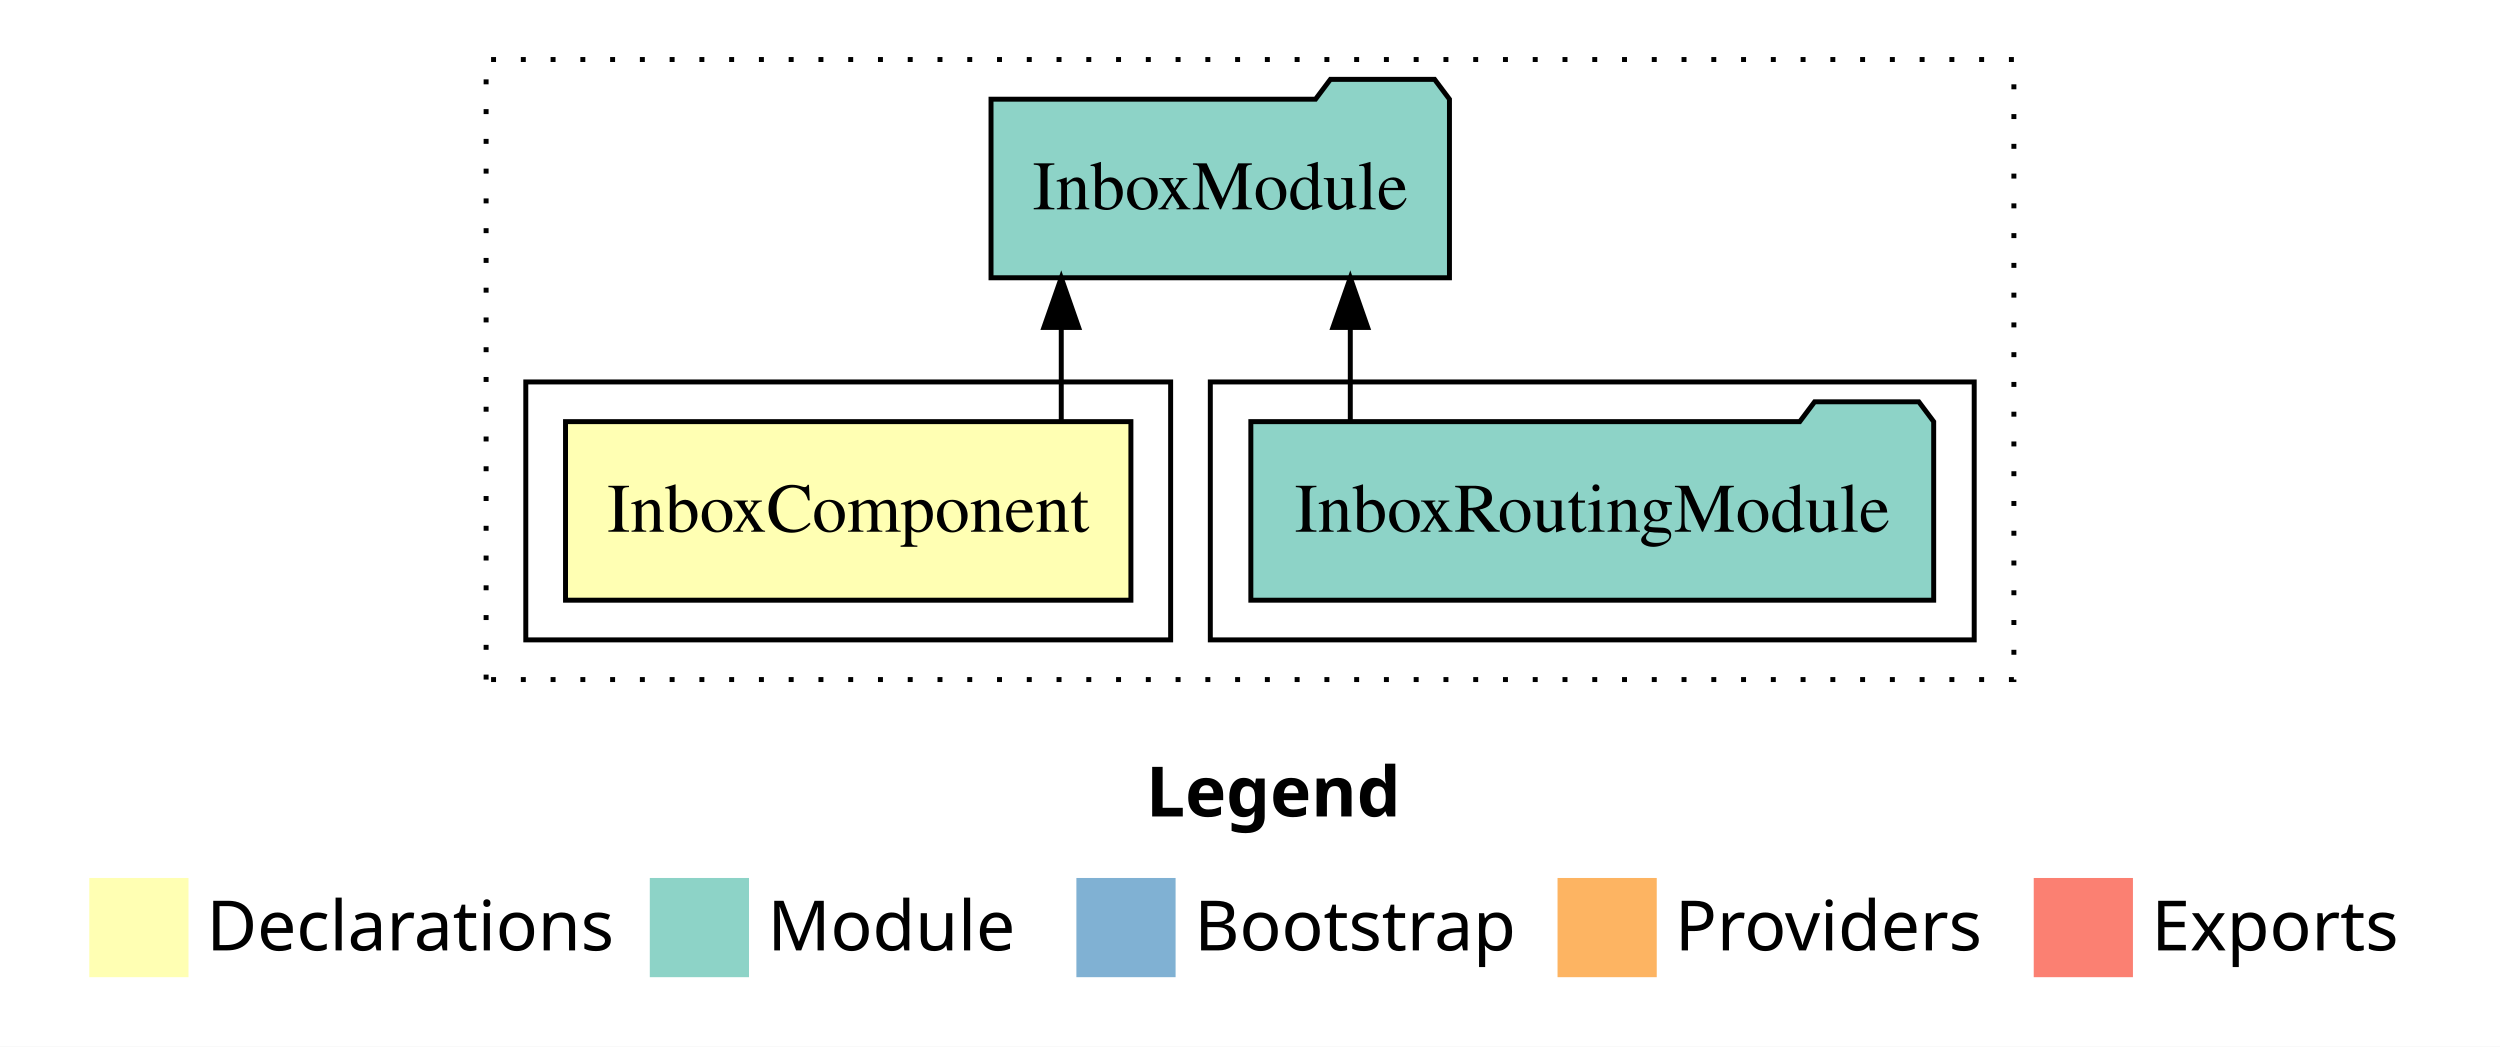
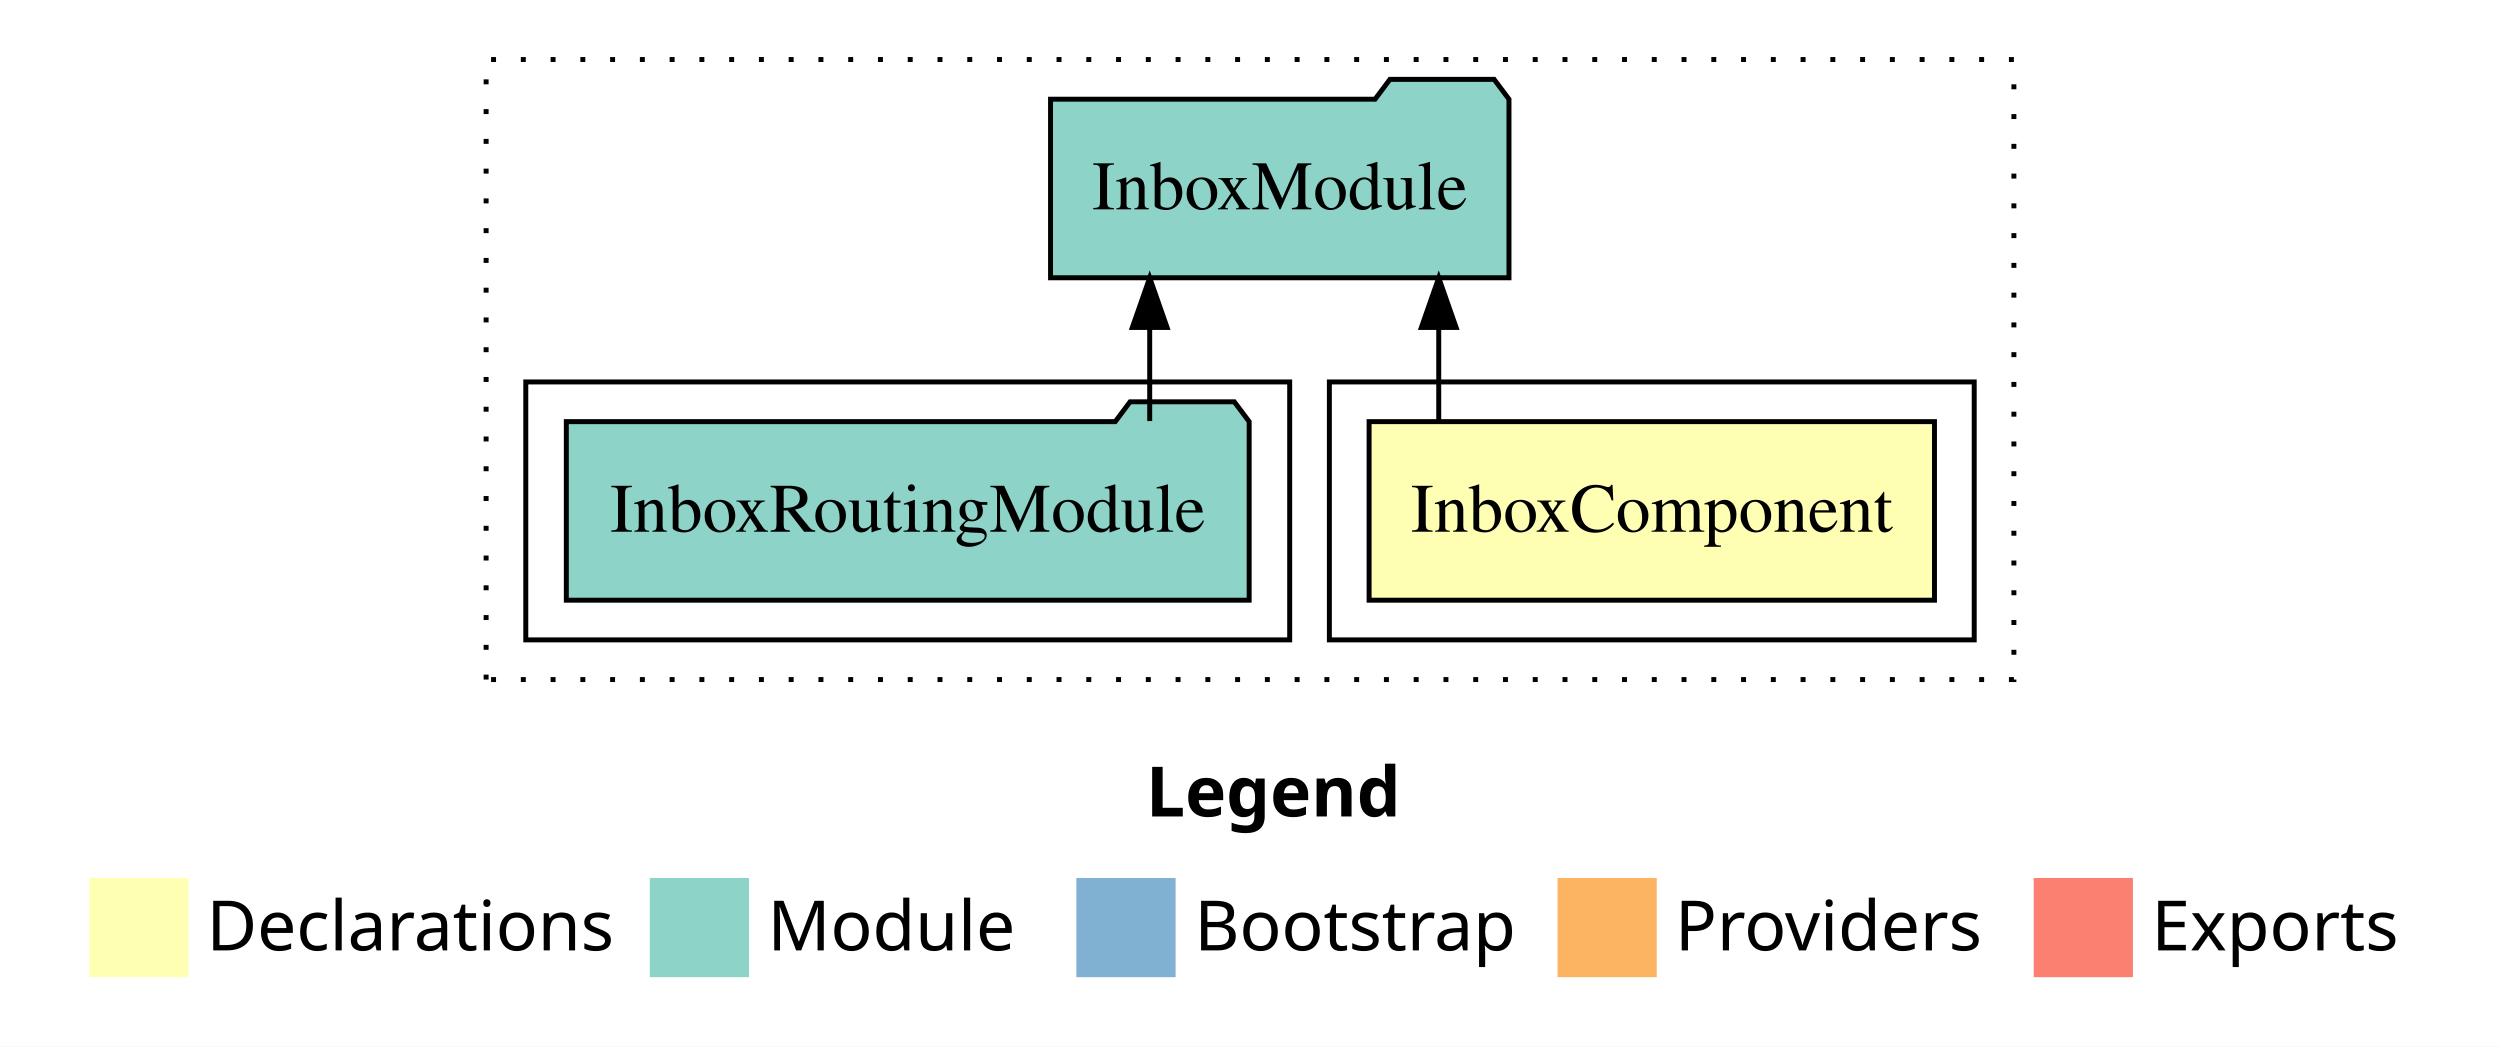
<svg xmlns="http://www.w3.org/2000/svg" width="504pt" height="211pt" viewBox="0.00 0.00 504.00 211.00">
  <g id="graph0" class="graph" transform="scale(1 1) rotate(0) translate(4 207)">
    <polygon fill="white" stroke="transparent" points="-4,4 -4,-207 500,-207 500,4 -4,4" />
    <text text-anchor="start" x="227.01" y="-42.4" font-family="sans-serif" font-weight="bold" font-size="14.00">Legend</text>
    <polygon fill="#ffffb3" stroke="transparent" points="14,-10 14,-30 34,-30 34,-10 14,-10" />
    <text text-anchor="start" x="37.63" y="-15.4" font-family="sans-serif" font-size="14.00">  Declarations</text>
    <polygon fill="#8dd3c7" stroke="transparent" points="127,-10 127,-30 147,-30 147,-10 127,-10" />
    <text text-anchor="start" x="150.73" y="-15.4" font-family="sans-serif" font-size="14.00">  Module</text>
    <polygon fill="#80b1d3" stroke="transparent" points="213,-10 213,-30 233,-30 233,-10 213,-10" />
    <text text-anchor="start" x="236.78" y="-15.4" font-family="sans-serif" font-size="14.00">  Bootstrap</text>
    <polygon fill="#fdb462" stroke="transparent" points="310,-10 310,-30 330,-30 330,-10 310,-10" />
    <text text-anchor="start" x="333.67" y="-15.4" font-family="sans-serif" font-size="14.00">  Providers</text>
    <polygon fill="#fb8072" stroke="transparent" points="406,-10 406,-30 426,-30 426,-10 406,-10" />
    <text text-anchor="start" x="429.73" y="-15.4" font-family="sans-serif" font-size="14.00">  Exports</text>
    <g id="clust1" class="cluster">
      <polygon fill="none" stroke="black" stroke-dasharray="1,5" points="94,-70 94,-195 402,-195 402,-70 94,-70" />
    </g>
+     <g id="clust2" class="cluster">
+       <polygon fill="none" stroke="black" points="264,-78 264,-130 394,-130 394,-78 264,-78" />
+     </g>
    <g id="clust4" class="cluster">
-       <polygon fill="none" stroke="black" points="240,-78 240,-130 394,-130 394,-78 240,-78" />
-     </g>
-     <g id="clust2" class="cluster">
-       <polygon fill="none" stroke="black" points="102,-78 102,-130 232,-130 232,-78 102,-78" />
+       <polygon fill="none" stroke="black" points="102,-78 102,-130 256,-130 256,-78 102,-78" />
    </g>
    <g id="node1" class="node">
-       <polygon fill="#ffffb3" stroke="black" points="223.99,-122 110.01,-122 110.01,-86 223.99,-86 223.99,-122" />
-       <text text-anchor="middle" x="167" y="-99.8" font-family="Times,serif" font-size="14.00">InboxComponent</text>
+       <polygon fill="#ffffb3" stroke="black" points="385.99,-122 272.01,-122 272.01,-86 385.99,-86 385.99,-122" />
+       <text text-anchor="middle" x="329" y="-99.8" font-family="Times,serif" font-size="14.00">InboxComponent</text>
    </g>
    <g id="node2" class="node">
-       <polygon fill="#8dd3c7" stroke="black" points="288.21,-187 285.21,-191 264.21,-191 261.21,-187 195.79,-187 195.79,-151 288.21,-151 288.21,-187" />
-       <text text-anchor="middle" x="242" y="-164.8" font-family="Times,serif" font-size="14.00">InboxModule</text>
+       <polygon fill="#8dd3c7" stroke="black" points="300.21,-187 297.21,-191 276.21,-191 273.21,-187 207.79,-187 207.79,-151 300.21,-151 300.21,-187" />
+       <text text-anchor="middle" x="254" y="-164.8" font-family="Times,serif" font-size="14.00">InboxModule</text>
    </g>
    <g id="edge1" class="edge">
-       <path fill="none" stroke="black" d="M209.95,-122.11C209.95,-122.11 209.95,-140.99 209.95,-140.99" />
-       <polygon fill="black" stroke="black" points="206.45,-140.99 209.95,-150.99 213.45,-140.99 206.45,-140.99" />
+       <path fill="none" stroke="black" d="M286.05,-122.11C286.05,-122.11 286.05,-140.99 286.05,-140.99" />
+       <polygon fill="black" stroke="black" points="282.55,-140.99 286.05,-150.99 289.55,-140.99 282.55,-140.99" />
    </g>
    <g id="node3" class="node">
-       <polygon fill="#8dd3c7" stroke="black" points="385.83,-122 382.83,-126 361.83,-126 358.83,-122 248.17,-122 248.17,-86 385.83,-86 385.83,-122" />
-       <text text-anchor="middle" x="317" y="-99.8" font-family="Times,serif" font-size="14.00">InboxRoutingModule</text>
+       <polygon fill="#8dd3c7" stroke="black" points="247.83,-122 244.83,-126 223.83,-126 220.83,-122 110.17,-122 110.17,-86 247.83,-86 247.83,-122" />
+       <text text-anchor="middle" x="179" y="-99.8" font-family="Times,serif" font-size="14.00">InboxRoutingModule</text>
    </g>
    <g id="edge2" class="edge">
-       <path fill="none" stroke="black" d="M268.22,-122.11C268.22,-122.11 268.22,-140.99 268.22,-140.99" />
-       <polygon fill="black" stroke="black" points="264.72,-140.99 268.22,-150.99 271.72,-140.99 264.72,-140.99" />
+       <path fill="none" stroke="black" d="M227.78,-122.11C227.78,-122.11 227.78,-140.99 227.78,-140.99" />
+       <polygon fill="black" stroke="black" points="224.28,-140.99 227.78,-150.99 231.28,-140.99 224.28,-140.99" />
    </g>
  </g>
</svg>
